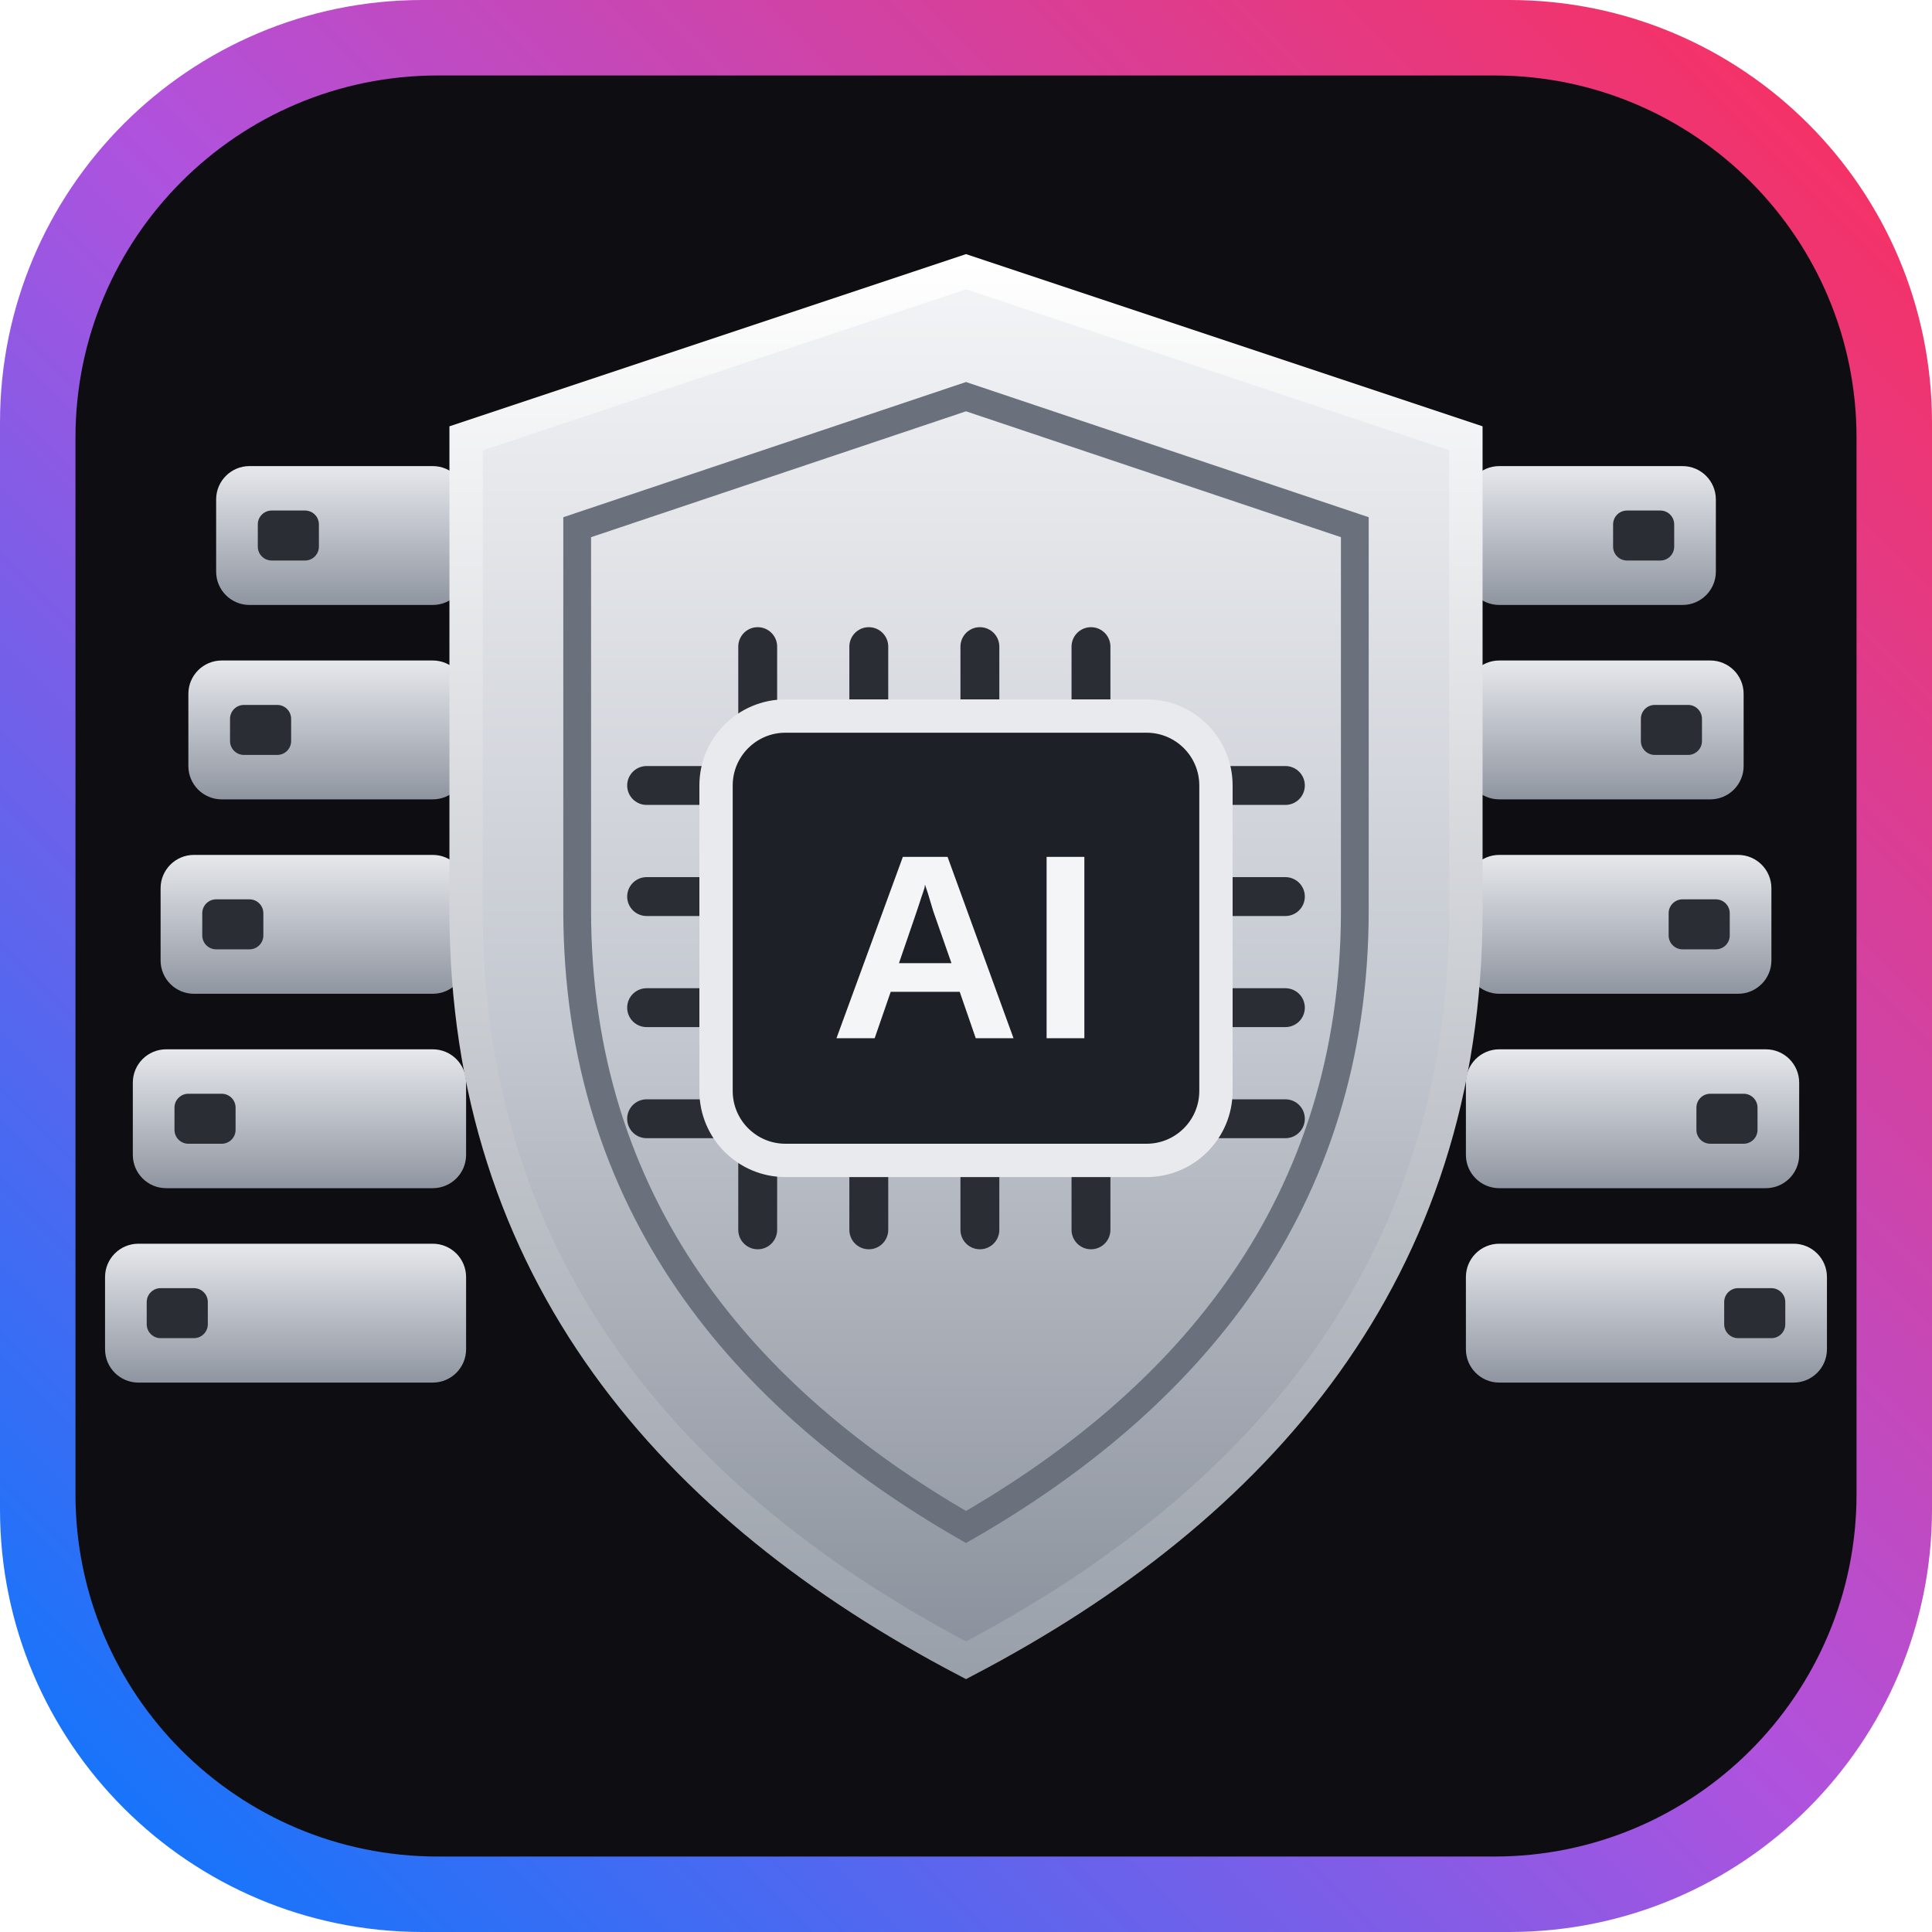
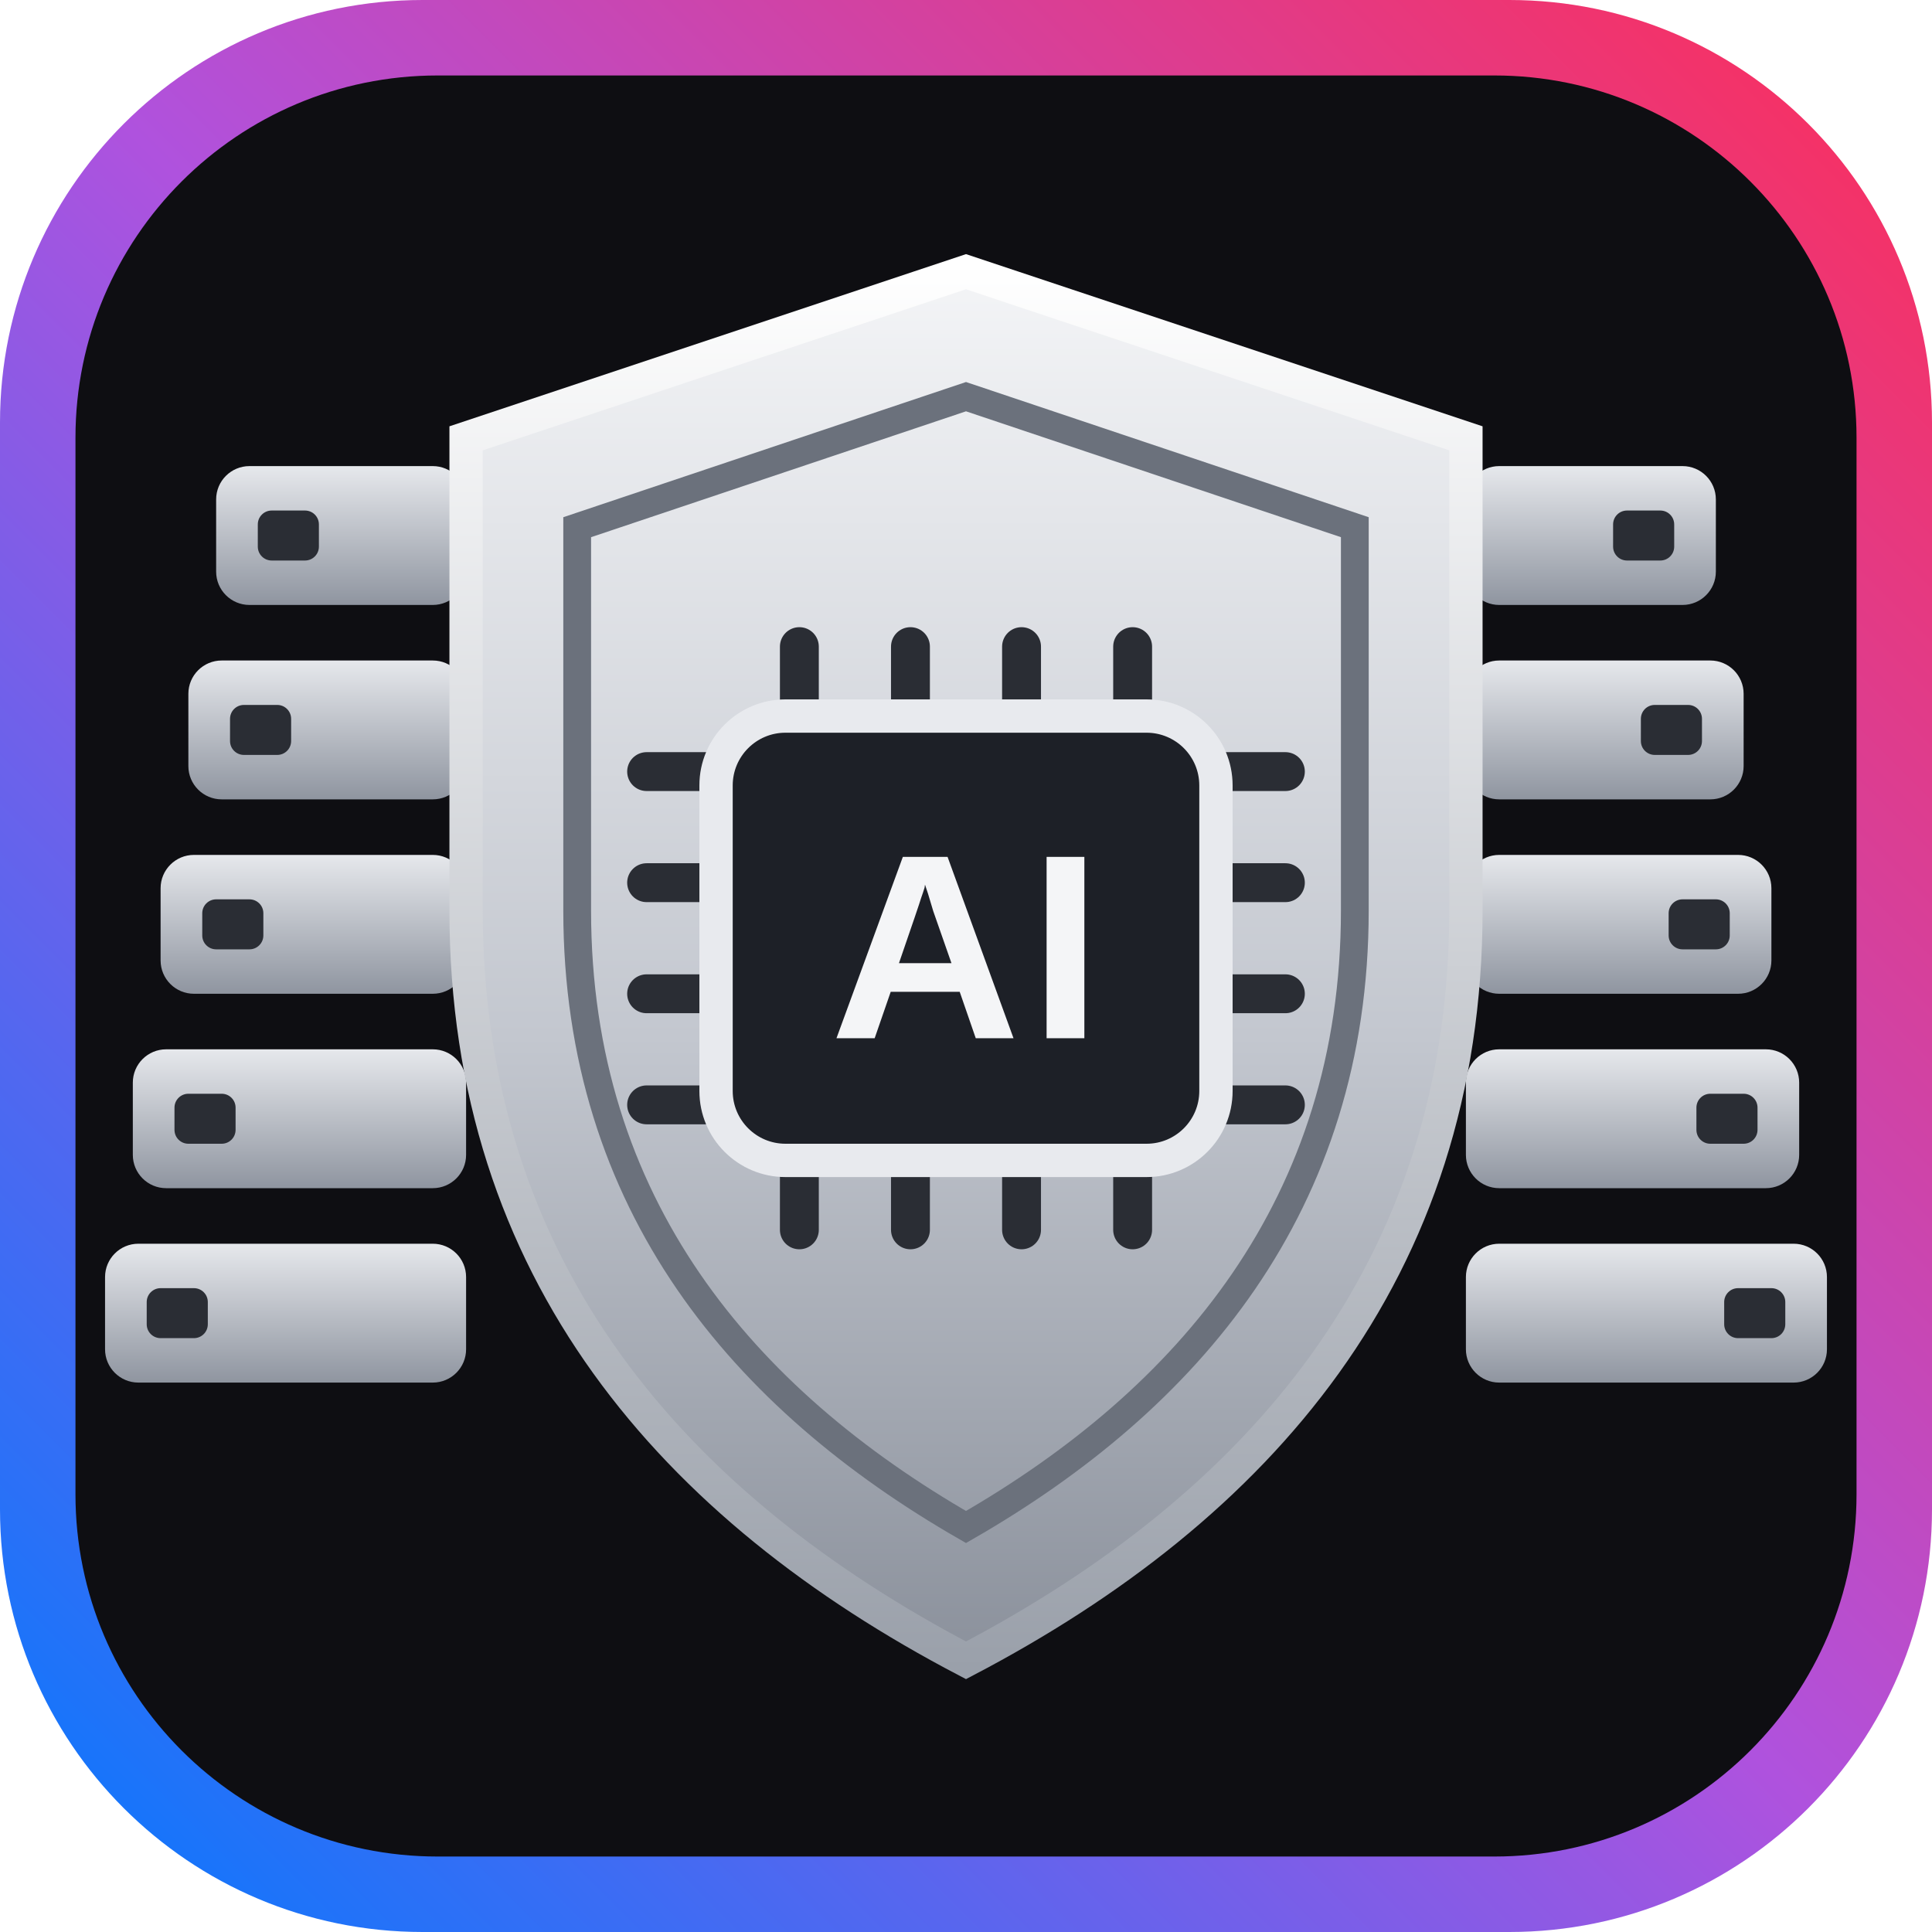
<svg xmlns="http://www.w3.org/2000/svg" viewBox="0 0 64 64">
  <defs>
    <linearGradient id="frame" x1="0" y1="1" x2="1" y2="0">
      <stop offset="0" stop-color="#007aff" />
      <stop offset=".5" stop-color="#af52de" />
      <stop offset="1" stop-color="#ff2d55" />
    </linearGradient>
    <linearGradient id="metal" x1="0" y1="0" x2="0" y2="1">
      <stop offset="0" stop-color="#f4f5f7" />
      <stop offset=".55" stop-color="#c3c7cf" />
      <stop offset="1" stop-color="#8a909b" />
    </linearGradient>
    <linearGradient id="rim" x1="0" y1="0" x2="0" y2="1">
      <stop offset="0" stop-color="#fff" />
      <stop offset="1" stop-color="#9aa0aa" />
    </linearGradient>
    <linearGradient id="rack" x1="0" y1="0" x2="0" y2="1">
      <stop offset="0" stop-color="#e6e8ec" />
      <stop offset="1" stop-color="#8f95a0" />
    </linearGradient>
  </defs>
  <rect width="64" height="64" rx="14" fill="url(#frame)" />
  <rect x="2.5" y="2.5" width="59" height="59" rx="12" fill="#0e0e12" />
  <g transform="translate(32 32) scale(.92) translate(-32 -32)">
    <rect x="5" y="14" width="9" height="5" rx="1.2" fill="url(#rack)" />
    <rect x="50" y="14" width="9" height="5" rx="1.2" fill="url(#rack)" />
    <rect x="6.5" y="15.6" width="2.2" height="1.8" rx="0.5" fill="#2a2d34" />
    <rect x="55.3" y="15.6" width="2.2" height="1.8" rx="0.5" fill="#2a2d34" />
    <rect x="4" y="21" width="10" height="5" rx="1.2" fill="url(#rack)" />
    <rect x="50" y="21" width="10" height="5" rx="1.2" fill="url(#rack)" />
    <rect x="5.5" y="22.6" width="2.2" height="1.8" rx="0.5" fill="#2a2d34" />
    <rect x="56.3" y="22.6" width="2.2" height="1.8" rx="0.5" fill="#2a2d34" />
    <rect x="3" y="28" width="11" height="5" rx="1.2" fill="url(#rack)" />
    <rect x="50" y="28" width="11" height="5" rx="1.2" fill="url(#rack)" />
    <rect x="4.5" y="29.6" width="2.2" height="1.8" rx="0.5" fill="#2a2d34" />
    <rect x="57.3" y="29.6" width="2.2" height="1.8" rx="0.5" fill="#2a2d34" />
    <rect x="2" y="35" width="12" height="5" rx="1.2" fill="url(#rack)" />
    <rect x="50" y="35" width="12" height="5" rx="1.2" fill="url(#rack)" />
    <rect x="3.5" y="36.6" width="2.2" height="1.8" rx="0.5" fill="#2a2d34" />
    <rect x="58.3" y="36.6" width="2.2" height="1.8" rx="0.5" fill="#2a2d34" />
    <rect x="1" y="42" width="13" height="5" rx="1.2" fill="url(#rack)" />
    <rect x="50" y="42" width="13" height="5" rx="1.2" fill="url(#rack)" />
    <rect x="2.5" y="43.6" width="2.2" height="1.8" rx="0.5" fill="#2a2d34" />
    <rect x="59.3" y="43.6" width="2.2" height="1.8" rx="0.5" fill="#2a2d34" />
    <path d="M32 7 L50 13 V30 C50 43 42.5 51.5 32 57 C21.5 51.5 14 43 14 30 V13 Z" fill="url(#metal)" stroke="url(#rim)" stroke-width="1.2" />
    <path d="M32 11.5 L46 16.2 V30 C46 40.6 40 47.6 32 52.2 C24 47.6 18 40.6 18 30 V16.2 Z" fill="none" stroke="#6b717c" />
    <g stroke="#2a2d34" stroke-width="1.4" stroke-linecap="round">
-       <line x1="24.5" y1="20.5" x2="24.5" y2="23" />
-       <line x1="24.5" y1="39" x2="24.5" y2="41.5" />
-       <line x1="20.5" y1="25.5" x2="23" y2="25.5" />
-       <line x1="41" y1="25.5" x2="43.5" y2="25.5" />
-       <line x1="28.5" y1="20.5" x2="28.5" y2="23" />
-       <line x1="28.5" y1="39" x2="28.5" y2="41.5" />
-       <line x1="20.5" y1="29.5" x2="23" y2="29.5" />
-       <line x1="41" y1="29.5" x2="43.5" y2="29.5" />
-       <line x1="32.5" y1="20.5" x2="32.5" y2="23" />
-       <line x1="32.5" y1="39" x2="32.5" y2="41.5" />
-       <line x1="20.5" y1="33.5" x2="23" y2="33.5" />
-       <line x1="41" y1="33.5" x2="43.5" y2="33.5" />
-       <line x1="36.5" y1="20.5" x2="36.5" y2="23" />
-       <line x1="36.5" y1="39" x2="36.5" y2="41.5" />
-       <line x1="20.5" y1="37.5" x2="23" y2="37.5" />
-       <line x1="41" y1="37.5" x2="43.5" y2="37.5" />
+       <line x1="26" y1="20.5" x2="26" y2="23" />
+       <line x1="26" y1="39" x2="26" y2="41.5" />
+       <line x1="20.5" y1="25" x2="23" y2="25" />
+       <line x1="41" y1="25" x2="43.5" y2="25" />
+       <line x1="30" y1="20.5" x2="30" y2="23" />
+       <line x1="30" y1="39" x2="30" y2="41.5" />
+       <line x1="20.5" y1="29" x2="23" y2="29" />
+       <line x1="41" y1="29" x2="43.5" y2="29" />
+       <line x1="34" y1="20.5" x2="34" y2="23" />
+       <line x1="34" y1="39" x2="34" y2="41.5" />
+       <line x1="20.5" y1="33" x2="23" y2="33" />
+       <line x1="41" y1="33" x2="43.5" y2="33" />
+       <line x1="38" y1="20.5" x2="38" y2="23" />
+       <line x1="38" y1="39" x2="38" y2="41.5" />
+       <line x1="20.5" y1="37" x2="23" y2="37" />
+       <line x1="41" y1="37" x2="43.5" y2="37" />
    </g>
    <rect x="23" y="23" width="18" height="16" rx="2.5" fill="#1d2027" stroke="#e8eaee" stroke-width="1.2" />
    <text x="32" y="34.6" text-anchor="middle" font-size="9.5" font-weight="800" font-family="-apple-system,'Segoe UI',Arial,sans-serif" fill="#f4f5f7" letter-spacing=".3">AI</text>
  </g>
</svg>
